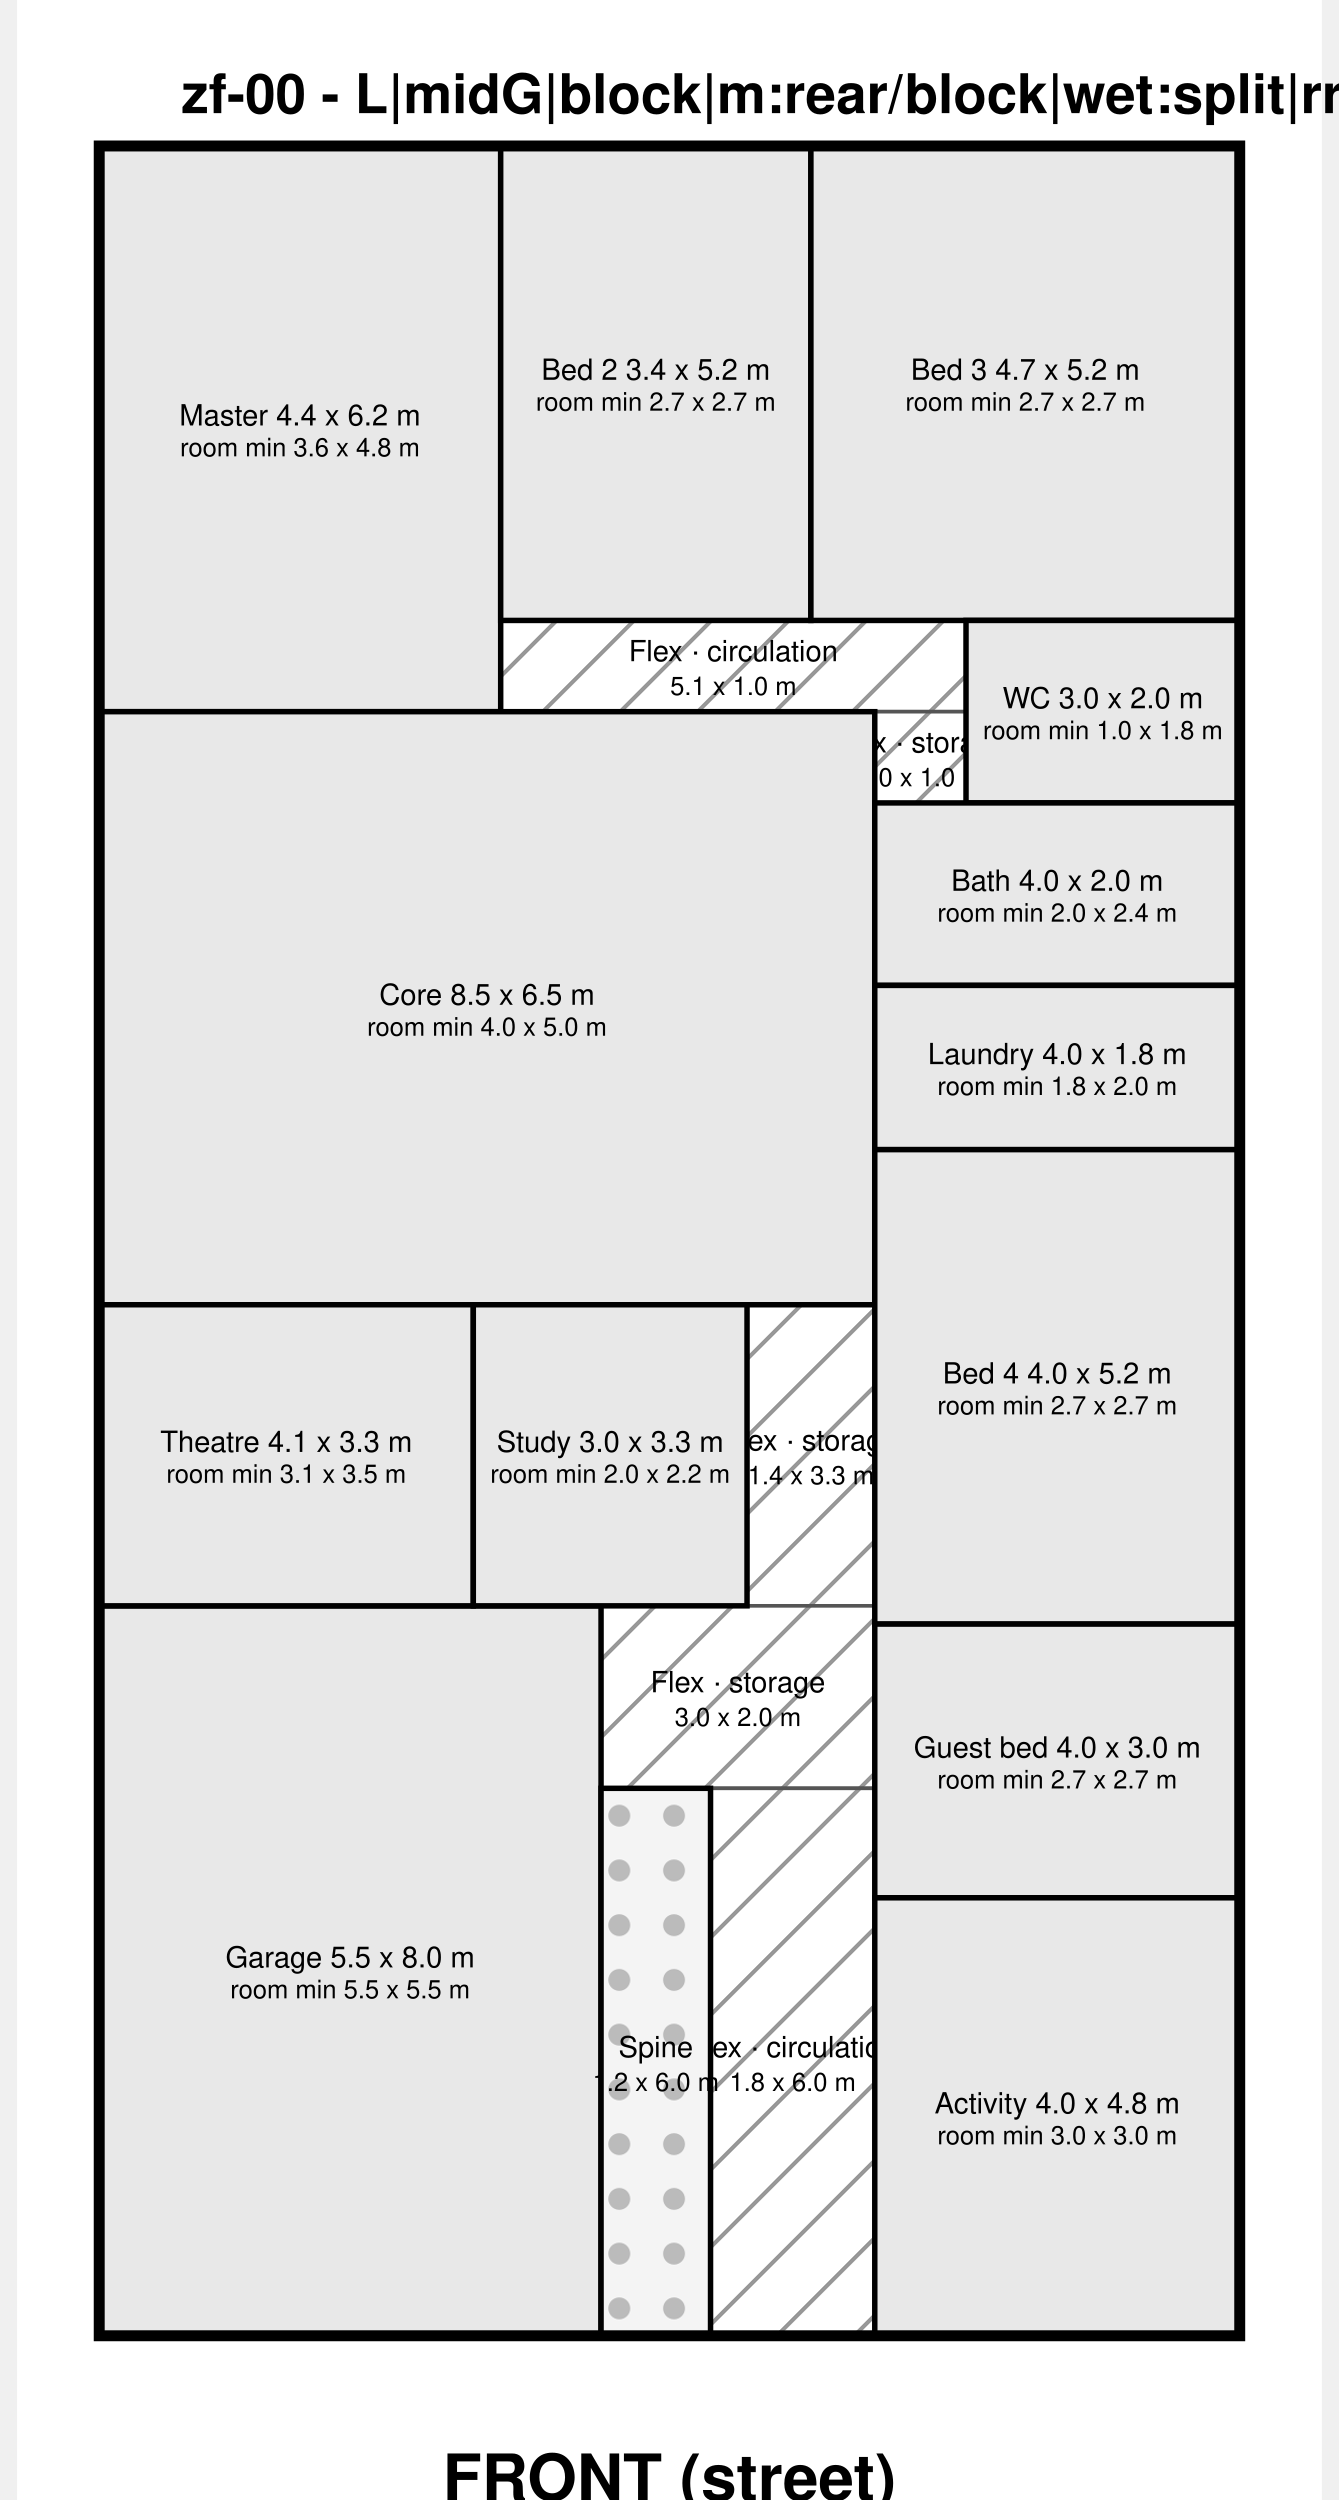
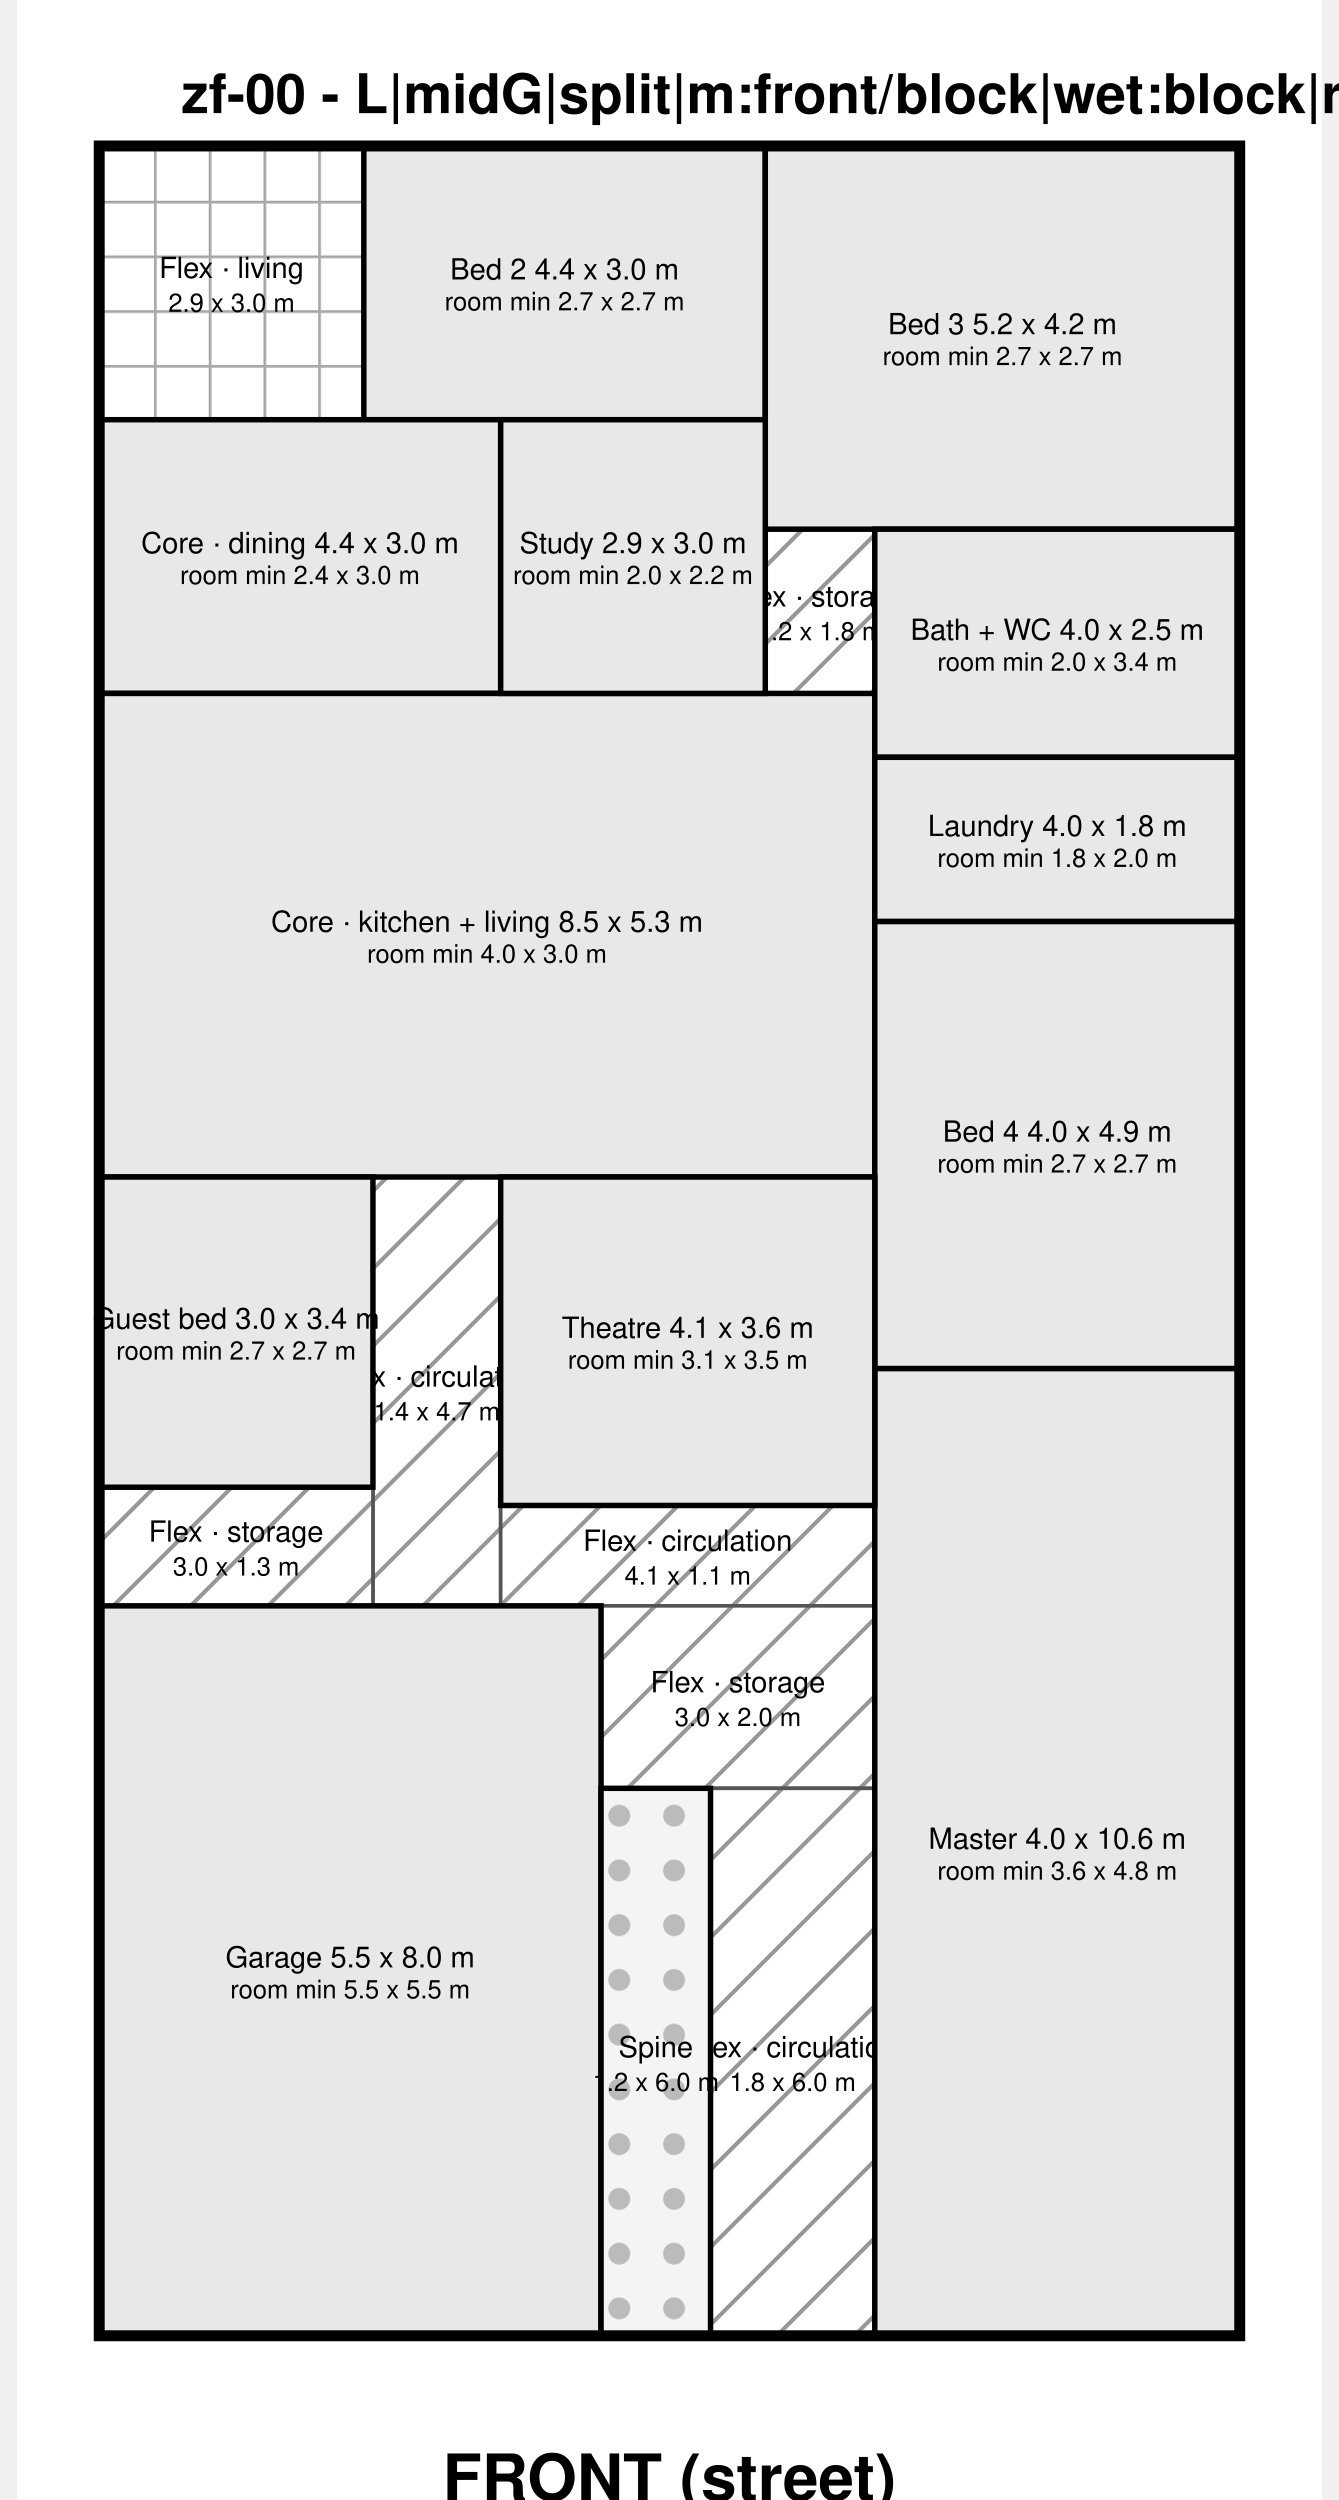
<svg xmlns="http://www.w3.org/2000/svg" width="715" height="1335" viewBox="-900 -1600 14300 27400" font-family="Helvetica, Arial, sans-serif" fill="#000">
  <defs>
    <pattern id="hatch" width="600" height="600" patternUnits="userSpaceOnUse" patternTransform="rotate(45)">
      <rect width="600" height="600" fill="#ffffff" />
      <line x1="0" y1="0" x2="0" y2="600" stroke="#999" stroke-width="90" />
    </pattern>
    <pattern id="hatch2" width="500" height="500" patternUnits="userSpaceOnUse" patternTransform="rotate(-45)">
      <rect width="500" height="500" fill="#ffffff" />
      <line x1="0" y1="0" x2="0" y2="500" stroke="#666" stroke-width="70" />
    </pattern>
    <pattern id="hatch3" width="600" height="600" patternUnits="userSpaceOnUse">
      <rect width="600" height="600" fill="#ffffff" />
      <line x1="0" y1="0" x2="0" y2="600" stroke="#aaa" stroke-width="60" />
      <line x1="0" y1="0" x2="600" y2="0" stroke="#aaa" stroke-width="60" />
    </pattern>
    <pattern id="dots" width="600" height="600" patternUnits="userSpaceOnUse">
      <rect width="600" height="600" fill="#f4f4f4" />
      <circle cx="300" cy="300" r="120" fill="#bbb" />
    </pattern>
  </defs>
  <rect x="-900" y="-1600" width="14300" height="27400" fill="#ffffff" />
-   <text x="900" y="-360" font-size="600" font-weight="bold">zf-00 - L|midG|block|m:rear/block|wet:split|rr:MBBF|nofw|v0</text>
+   <text x="900" y="-360" font-size="600" font-weight="bold">zf-00 - L|midG|split|m:front/block|wet:block|rr:FBFB|nofw|v2</text>
  <g>
-     <rect x="4400" y="5200" width="5100" height="1000" fill="url(#hatch)" stroke="#555" stroke-width="40" />
-     <text x="6950" y="5540" font-size="320" text-anchor="middle" dominant-baseline="middle">Flex · circulation</text>
-     <text x="6950" y="5924" font-size="280" text-anchor="middle" dominant-baseline="middle">5.1 x 1.0 m</text>
+     <rect x="0" y="0" width="2900" height="3000" fill="url(#hatch3)" stroke="#555" stroke-width="40" />
+     <text x="1450" y="1340" font-size="320" text-anchor="middle" dominant-baseline="middle">Flex · living</text>
+     <text x="1450" y="1724" font-size="280" text-anchor="middle" dominant-baseline="middle">2.9 x 3.0 m</text>
  </g>
  <g>
-     <rect x="8500" y="6200" width="1000" height="1000" fill="url(#hatch)" stroke="#555" stroke-width="40" />
-     <text x="9000" y="6540" font-size="320" text-anchor="middle" dominant-baseline="middle">Flex · storage</text>
-     <text x="9000" y="6924" font-size="280" text-anchor="middle" dominant-baseline="middle">1.0 x 1.0 m</text>
+     <rect x="7300" y="4200" width="1200" height="1800" fill="url(#hatch)" stroke="#555" stroke-width="40" />
+     <text x="7900" y="4940" font-size="320" text-anchor="middle" dominant-baseline="middle">Flex · storage</text>
+     <text x="7900" y="5324" font-size="280" text-anchor="middle" dominant-baseline="middle">1.2 x 1.8 m</text>
  </g>
  <g>
-     <rect x="7100" y="12700" width="1400" height="3300" fill="url(#hatch)" stroke="#555" stroke-width="40" />
-     <text x="7800" y="14190" font-size="320" text-anchor="middle" dominant-baseline="middle">Flex · storage</text>
-     <text x="7800" y="14574" font-size="280" text-anchor="middle" dominant-baseline="middle">1.4 x 3.3 m</text>
+     <rect x="3000" y="11300" width="1400" height="4700" fill="url(#hatch)" stroke="#555" stroke-width="40" />
+     <text x="3700" y="13490" font-size="320" text-anchor="middle" dominant-baseline="middle">Flex · circulation</text>
+     <text x="3700" y="13874" font-size="280" text-anchor="middle" dominant-baseline="middle">1.4 x 4.7 m</text>
+   </g>
+   <g>
+     <rect x="0" y="14700" width="3000" height="1300" fill="url(#hatch)" stroke="#555" stroke-width="40" />
+     <text x="1500" y="15190" font-size="320" text-anchor="middle" dominant-baseline="middle">Flex · storage</text>
+     <text x="1500" y="15574" font-size="280" text-anchor="middle" dominant-baseline="middle">3.0 x 1.3 m</text>
+   </g>
+   <g>
+     <rect x="4400" y="14900" width="4100" height="1100" fill="url(#hatch)" stroke="#555" stroke-width="40" />
+     <text x="6450" y="15290" font-size="320" text-anchor="middle" dominant-baseline="middle">Flex · circulation</text>
+     <text x="6450" y="15674" font-size="280" text-anchor="middle" dominant-baseline="middle">4.1 x 1.1 m</text>
  </g>
  <g>
    <rect x="5500" y="16000" width="3000" height="2000" fill="url(#hatch)" stroke="#555" stroke-width="40" />
    <text x="7000" y="16840" font-size="320" text-anchor="middle" dominant-baseline="middle">Flex · storage</text>
    <text x="7000" y="17224" font-size="280" text-anchor="middle" dominant-baseline="middle">3.0 x 2.0 m</text>
  </g>
  <g>
    <rect x="6700" y="18000" width="1800" height="6000" fill="url(#hatch)" stroke="#555" stroke-width="40" />
    <text x="7600" y="20840" font-size="320" text-anchor="middle" dominant-baseline="middle">Flex · circulation</text>
    <text x="7600" y="21224" font-size="280" text-anchor="middle" dominant-baseline="middle">1.8 x 6.0 m</text>
  </g>
  <g>
-     <rect x="0" y="0" width="4400" height="6200" fill="#e8e8e8" stroke="#000" stroke-width="60" />
-     <text x="2200" y="2956" font-size="320" text-anchor="middle" dominant-baseline="middle">Master 4.4 x 6.2 m</text>
-     <text x="2200" y="3308" font-size="280" text-anchor="middle" dominant-baseline="middle">room min 3.6 x 4.8 m</text>
+     <rect x="2900" y="0" width="4400" height="3000" fill="#e8e8e8" stroke="#000" stroke-width="60" />
+     <text x="5100" y="1356" font-size="320" text-anchor="middle" dominant-baseline="middle">Bed 2 4.4 x 3.0 m</text>
+     <text x="5100" y="1708" font-size="280" text-anchor="middle" dominant-baseline="middle">room min 2.7 x 2.7 m</text>
  </g>
  <g>
-     <rect x="4400" y="0" width="3400" height="5200" fill="#e8e8e8" stroke="#000" stroke-width="60" />
-     <text x="6100" y="2456" font-size="320" text-anchor="middle" dominant-baseline="middle">Bed 2 3.4 x 5.2 m</text>
-     <text x="6100" y="2808" font-size="280" text-anchor="middle" dominant-baseline="middle">room min 2.7 x 2.7 m</text>
+     <rect x="7300" y="0" width="5200" height="4200" fill="#e8e8e8" stroke="#000" stroke-width="60" />
+     <text x="9900" y="1956" font-size="320" text-anchor="middle" dominant-baseline="middle">Bed 3 5.2 x 4.2 m</text>
+     <text x="9900" y="2308" font-size="280" text-anchor="middle" dominant-baseline="middle">room min 2.7 x 2.7 m</text>
  </g>
  <g>
-     <rect x="7800" y="0" width="4700" height="5200" fill="#e8e8e8" stroke="#000" stroke-width="60" />
-     <text x="10150" y="2456" font-size="320" text-anchor="middle" dominant-baseline="middle">Bed 3 4.7 x 5.2 m</text>
-     <text x="10150" y="2808" font-size="280" text-anchor="middle" dominant-baseline="middle">room min 2.7 x 2.7 m</text>
+     <rect x="0" y="3000" width="4400" height="3000" fill="#e8e8e8" stroke="#000" stroke-width="60" />
+     <text x="2200" y="4356" font-size="320" text-anchor="middle" dominant-baseline="middle">Core · dining 4.4 x 3.0 m</text>
+     <text x="2200" y="4708" font-size="280" text-anchor="middle" dominant-baseline="middle">room min 2.4 x 3.0 m</text>
  </g>
  <g>
-     <rect x="0" y="6200" width="8500" height="6500" fill="#e8e8e8" stroke="#000" stroke-width="60" />
-     <text x="4250" y="9306" font-size="320" text-anchor="middle" dominant-baseline="middle">Core 8.5 x 6.5 m</text>
-     <text x="4250" y="9658" font-size="280" text-anchor="middle" dominant-baseline="middle">room min 4.0 x 5.0 m</text>
+     <rect x="0" y="6000" width="8500" height="5300" fill="#e8e8e8" stroke="#000" stroke-width="60" />
+     <text x="4250" y="8506" font-size="320" text-anchor="middle" dominant-baseline="middle">Core · kitchen + living 8.5 x 5.3 m</text>
+     <text x="4250" y="8858" font-size="280" text-anchor="middle" dominant-baseline="middle">room min 4.0 x 3.0 m</text>
  </g>
  <g>
    <rect x="0" y="16000" width="5500" height="8000" fill="#e8e8e8" stroke="#000" stroke-width="60" />
    <text x="2750" y="19856" font-size="320" text-anchor="middle" dominant-baseline="middle">Garage 5.5 x 8.0 m</text>
    <text x="2750" y="20208" font-size="280" text-anchor="middle" dominant-baseline="middle">room min 5.5 x 5.5 m</text>
  </g>
  <g>
-     <rect x="9500" y="5200" width="3000" height="2000" fill="#e8e8e8" stroke="#000" stroke-width="60" />
-     <text x="11000" y="6056" font-size="320" text-anchor="middle" dominant-baseline="middle">WC 3.0 x 2.0 m</text>
-     <text x="11000" y="6408" font-size="280" text-anchor="middle" dominant-baseline="middle">room min 1.0 x 1.8 m</text>
+     <rect x="8500" y="4200" width="4000" height="2500" fill="#e8e8e8" stroke="#000" stroke-width="60" />
+     <text x="10500" y="5306" font-size="320" text-anchor="middle" dominant-baseline="middle">Bath + WC 4.0 x 2.5 m</text>
+     <text x="10500" y="5658" font-size="280" text-anchor="middle" dominant-baseline="middle">room min 2.0 x 3.4 m</text>
  </g>
  <g>
-     <rect x="8500" y="7200" width="4000" height="2000" fill="#e8e8e8" stroke="#000" stroke-width="60" />
-     <text x="10500" y="8056" font-size="320" text-anchor="middle" dominant-baseline="middle">Bath 4.0 x 2.0 m</text>
-     <text x="10500" y="8408" font-size="280" text-anchor="middle" dominant-baseline="middle">room min 2.0 x 2.4 m</text>
+     <rect x="8500" y="6700" width="4000" height="1800" fill="#e8e8e8" stroke="#000" stroke-width="60" />
+     <text x="10500" y="7456" font-size="320" text-anchor="middle" dominant-baseline="middle">Laundry 4.0 x 1.8 m</text>
+     <text x="10500" y="7808" font-size="280" text-anchor="middle" dominant-baseline="middle">room min 1.8 x 2.0 m</text>
  </g>
  <g>
-     <rect x="8500" y="9200" width="4000" height="1800" fill="#e8e8e8" stroke="#000" stroke-width="60" />
-     <text x="10500" y="9956" font-size="320" text-anchor="middle" dominant-baseline="middle">Laundry 4.0 x 1.8 m</text>
-     <text x="10500" y="10308" font-size="280" text-anchor="middle" dominant-baseline="middle">room min 1.8 x 2.0 m</text>
+     <rect x="8500" y="8500" width="4000" height="4900" fill="#e8e8e8" stroke="#000" stroke-width="60" />
+     <text x="10500" y="10806" font-size="320" text-anchor="middle" dominant-baseline="middle">Bed 4 4.0 x 4.9 m</text>
+     <text x="10500" y="11158" font-size="280" text-anchor="middle" dominant-baseline="middle">room min 2.7 x 2.7 m</text>
  </g>
  <g>
-     <rect x="8500" y="11000" width="4000" height="5200" fill="#e8e8e8" stroke="#000" stroke-width="60" />
-     <text x="10500" y="13456" font-size="320" text-anchor="middle" dominant-baseline="middle">Bed 4 4.0 x 5.2 m</text>
-     <text x="10500" y="13808" font-size="280" text-anchor="middle" dominant-baseline="middle">room min 2.7 x 2.7 m</text>
+     <rect x="8500" y="13400" width="4000" height="10600" fill="#e8e8e8" stroke="#000" stroke-width="60" />
+     <text x="10500" y="18556" font-size="320" text-anchor="middle" dominant-baseline="middle">Master 4.0 x 10.6 m</text>
+     <text x="10500" y="18908" font-size="280" text-anchor="middle" dominant-baseline="middle">room min 3.6 x 4.8 m</text>
  </g>
  <g>
-     <rect x="0" y="12700" width="4100" height="3300" fill="#e8e8e8" stroke="#000" stroke-width="60" />
-     <text x="2050" y="14206" font-size="320" text-anchor="middle" dominant-baseline="middle">Theatre 4.1 x 3.3 m</text>
-     <text x="2050" y="14558" font-size="280" text-anchor="middle" dominant-baseline="middle">room min 3.1 x 3.5 m</text>
+     <rect x="4400" y="11300" width="4100" height="3600" fill="#e8e8e8" stroke="#000" stroke-width="60" />
+     <text x="6450" y="12956" font-size="320" text-anchor="middle" dominant-baseline="middle">Theatre 4.1 x 3.6 m</text>
+     <text x="6450" y="13308" font-size="280" text-anchor="middle" dominant-baseline="middle">room min 3.1 x 3.5 m</text>
  </g>
  <g>
-     <rect x="8500" y="16200" width="4000" height="3000" fill="#e8e8e8" stroke="#000" stroke-width="60" />
-     <text x="10500" y="17556" font-size="320" text-anchor="middle" dominant-baseline="middle">Guest bed 4.0 x 3.0 m</text>
-     <text x="10500" y="17908" font-size="280" text-anchor="middle" dominant-baseline="middle">room min 2.7 x 2.7 m</text>
+     <rect x="0" y="11300" width="3000" height="3400" fill="#e8e8e8" stroke="#000" stroke-width="60" />
+     <text x="1500" y="12856" font-size="320" text-anchor="middle" dominant-baseline="middle">Guest bed 3.0 x 3.4 m</text>
+     <text x="1500" y="13208" font-size="280" text-anchor="middle" dominant-baseline="middle">room min 2.7 x 2.7 m</text>
  </g>
  <g>
-     <rect x="8500" y="19200" width="4000" height="4800" fill="#e8e8e8" stroke="#000" stroke-width="60" />
-     <text x="10500" y="21456" font-size="320" text-anchor="middle" dominant-baseline="middle">Activity 4.0 x 4.8 m</text>
-     <text x="10500" y="21808" font-size="280" text-anchor="middle" dominant-baseline="middle">room min 3.0 x 3.0 m</text>
-   </g>
-   <g>
-     <rect x="4100" y="12700" width="3000" height="3300" fill="#e8e8e8" stroke="#000" stroke-width="60" />
-     <text x="5600" y="14206" font-size="320" text-anchor="middle" dominant-baseline="middle">Study 3.0 x 3.3 m</text>
-     <text x="5600" y="14558" font-size="280" text-anchor="middle" dominant-baseline="middle">room min 2.0 x 2.2 m</text>
+     <rect x="4400" y="3000" width="2900" height="3000" fill="#e8e8e8" stroke="#000" stroke-width="60" />
+     <text x="5850" y="4356" font-size="320" text-anchor="middle" dominant-baseline="middle">Study 2.9 x 3.0 m</text>
+     <text x="5850" y="4708" font-size="280" text-anchor="middle" dominant-baseline="middle">room min 2.0 x 2.2 m</text>
  </g>
  <g>
    <rect x="5500" y="18000" width="1200" height="6000" fill="url(#dots)" stroke="#000" stroke-width="60" />
    <text x="6100" y="20840" font-size="320" text-anchor="middle" dominant-baseline="middle">Spine</text>
    <text x="6100" y="21224" font-size="280" text-anchor="middle" dominant-baseline="middle">1.2 x 6.0 m</text>
  </g>
  <rect x="0" y="0" width="12500" height="24000" fill="none" stroke="#000" stroke-width="120" />
  <text x="6250" y="25800" font-size="700" text-anchor="middle" font-weight="bold">FRONT (street)</text>
</svg>
